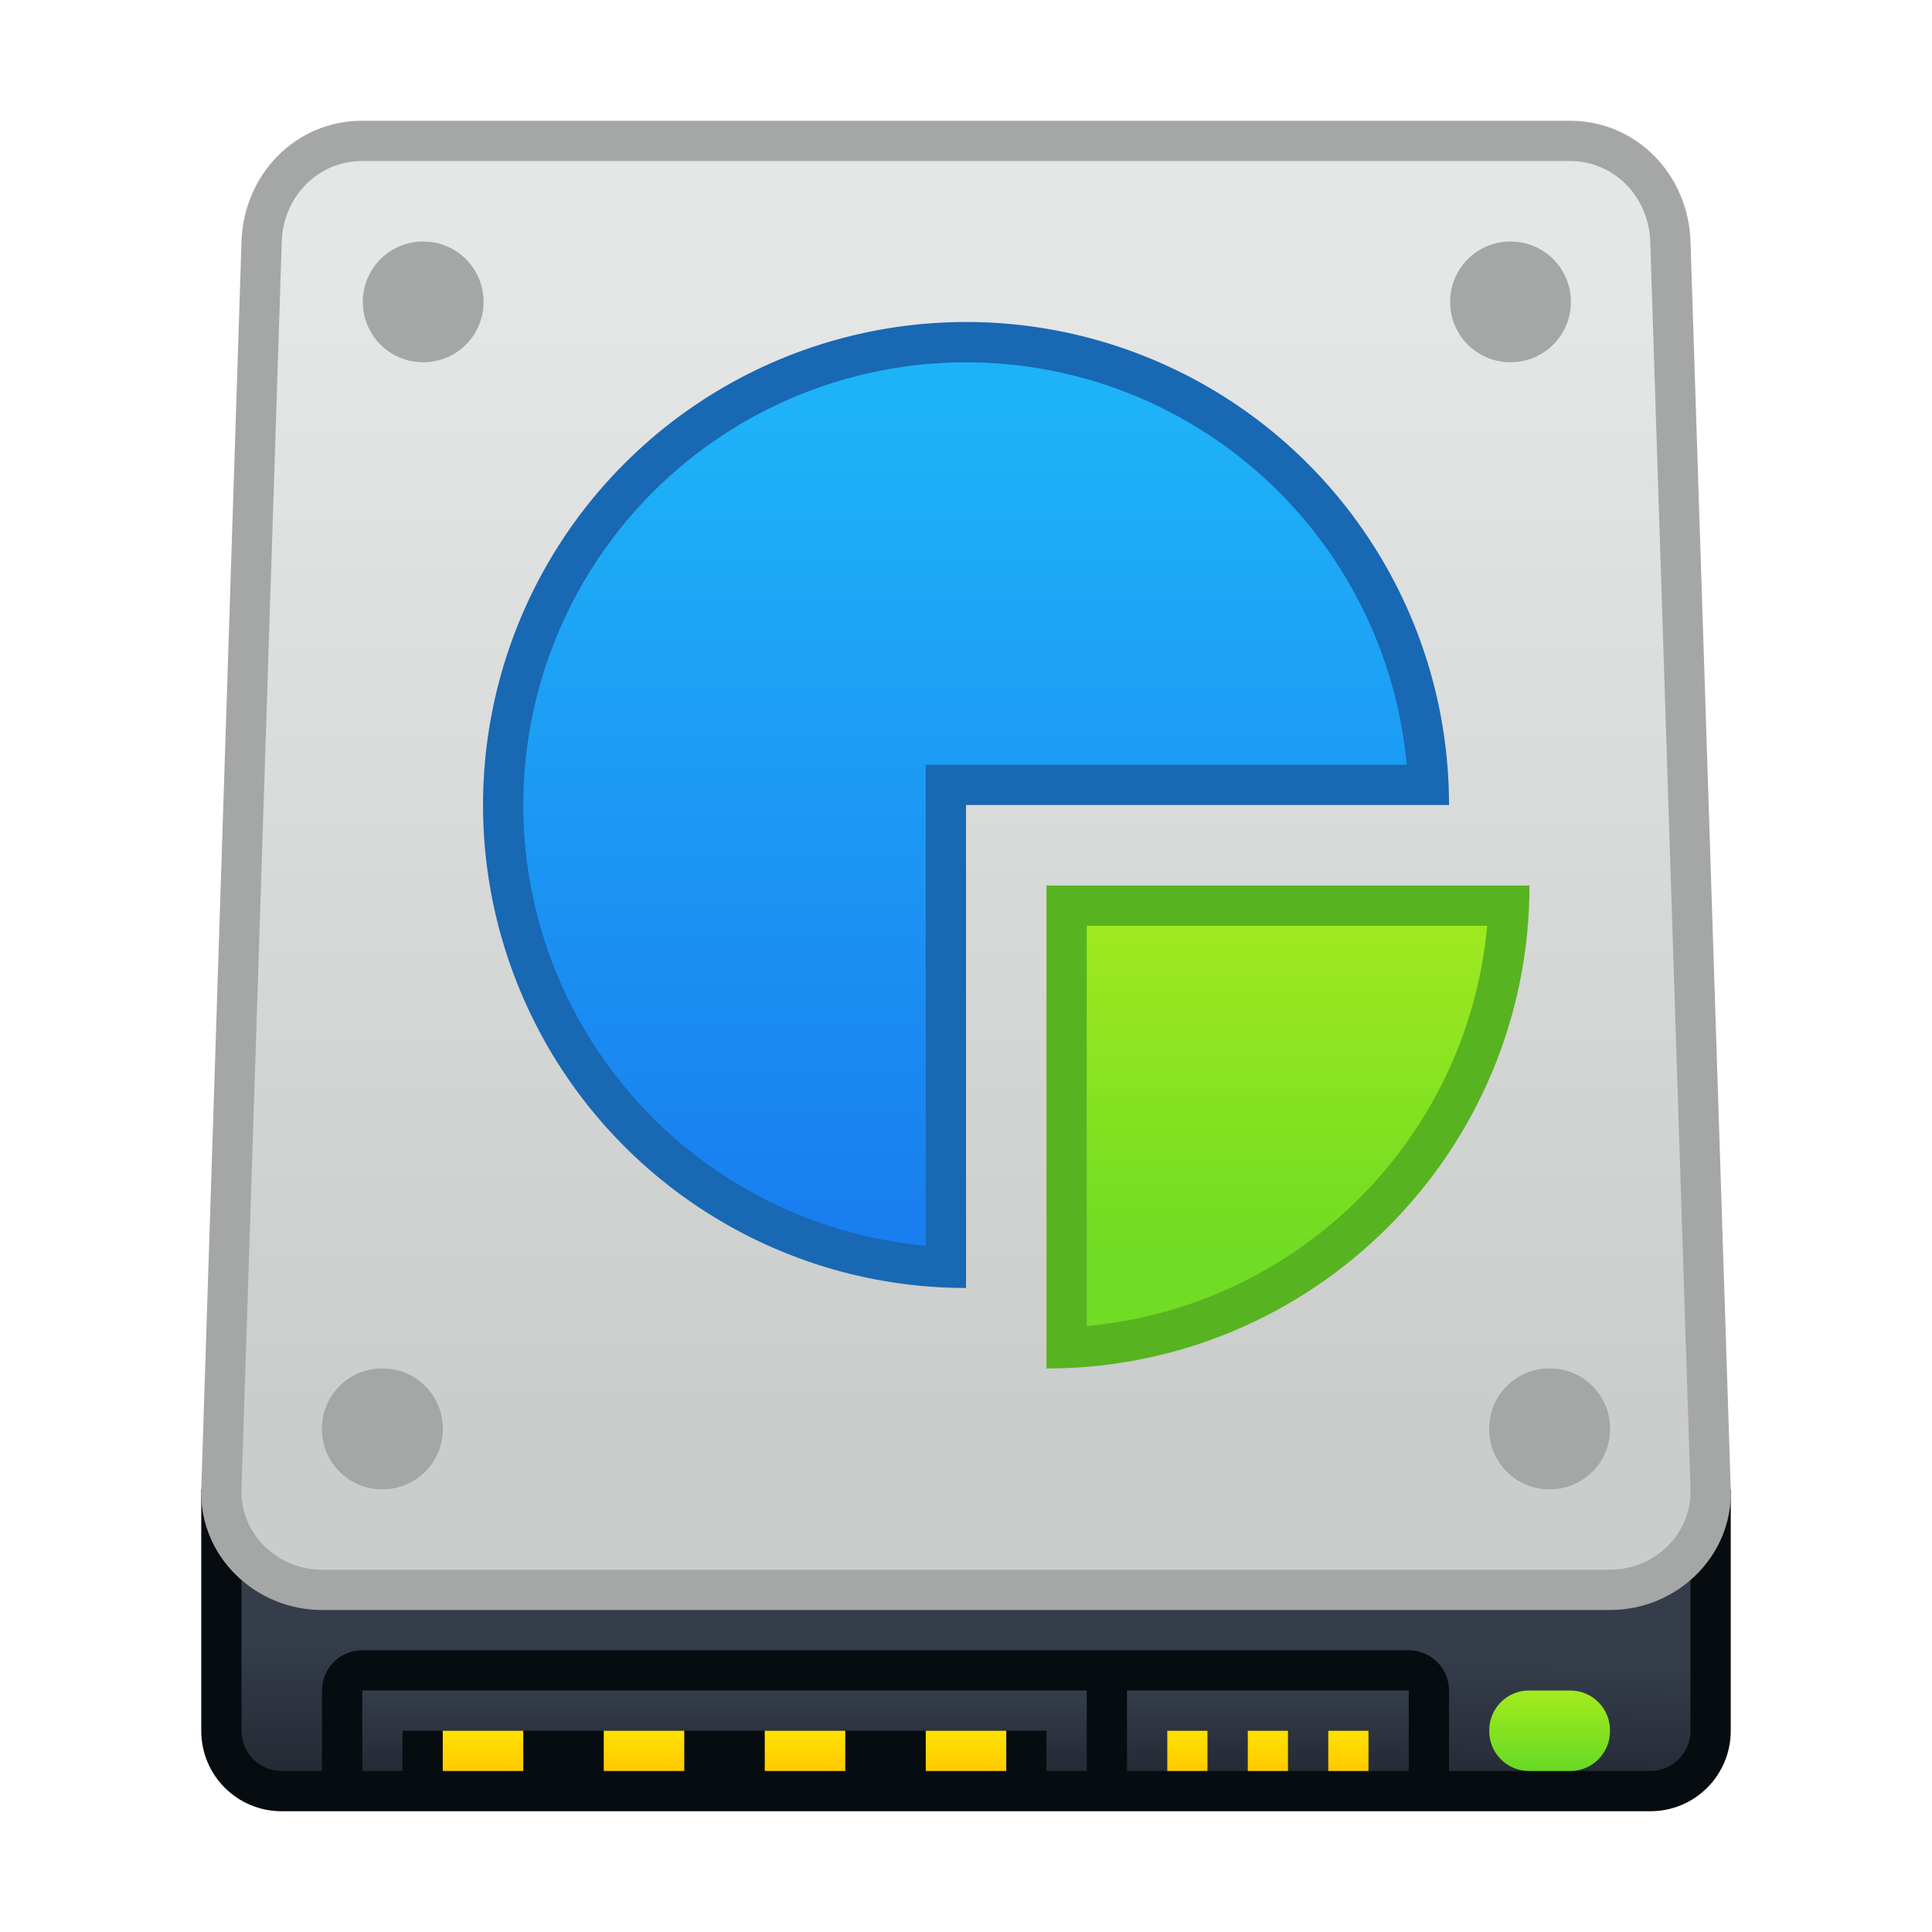
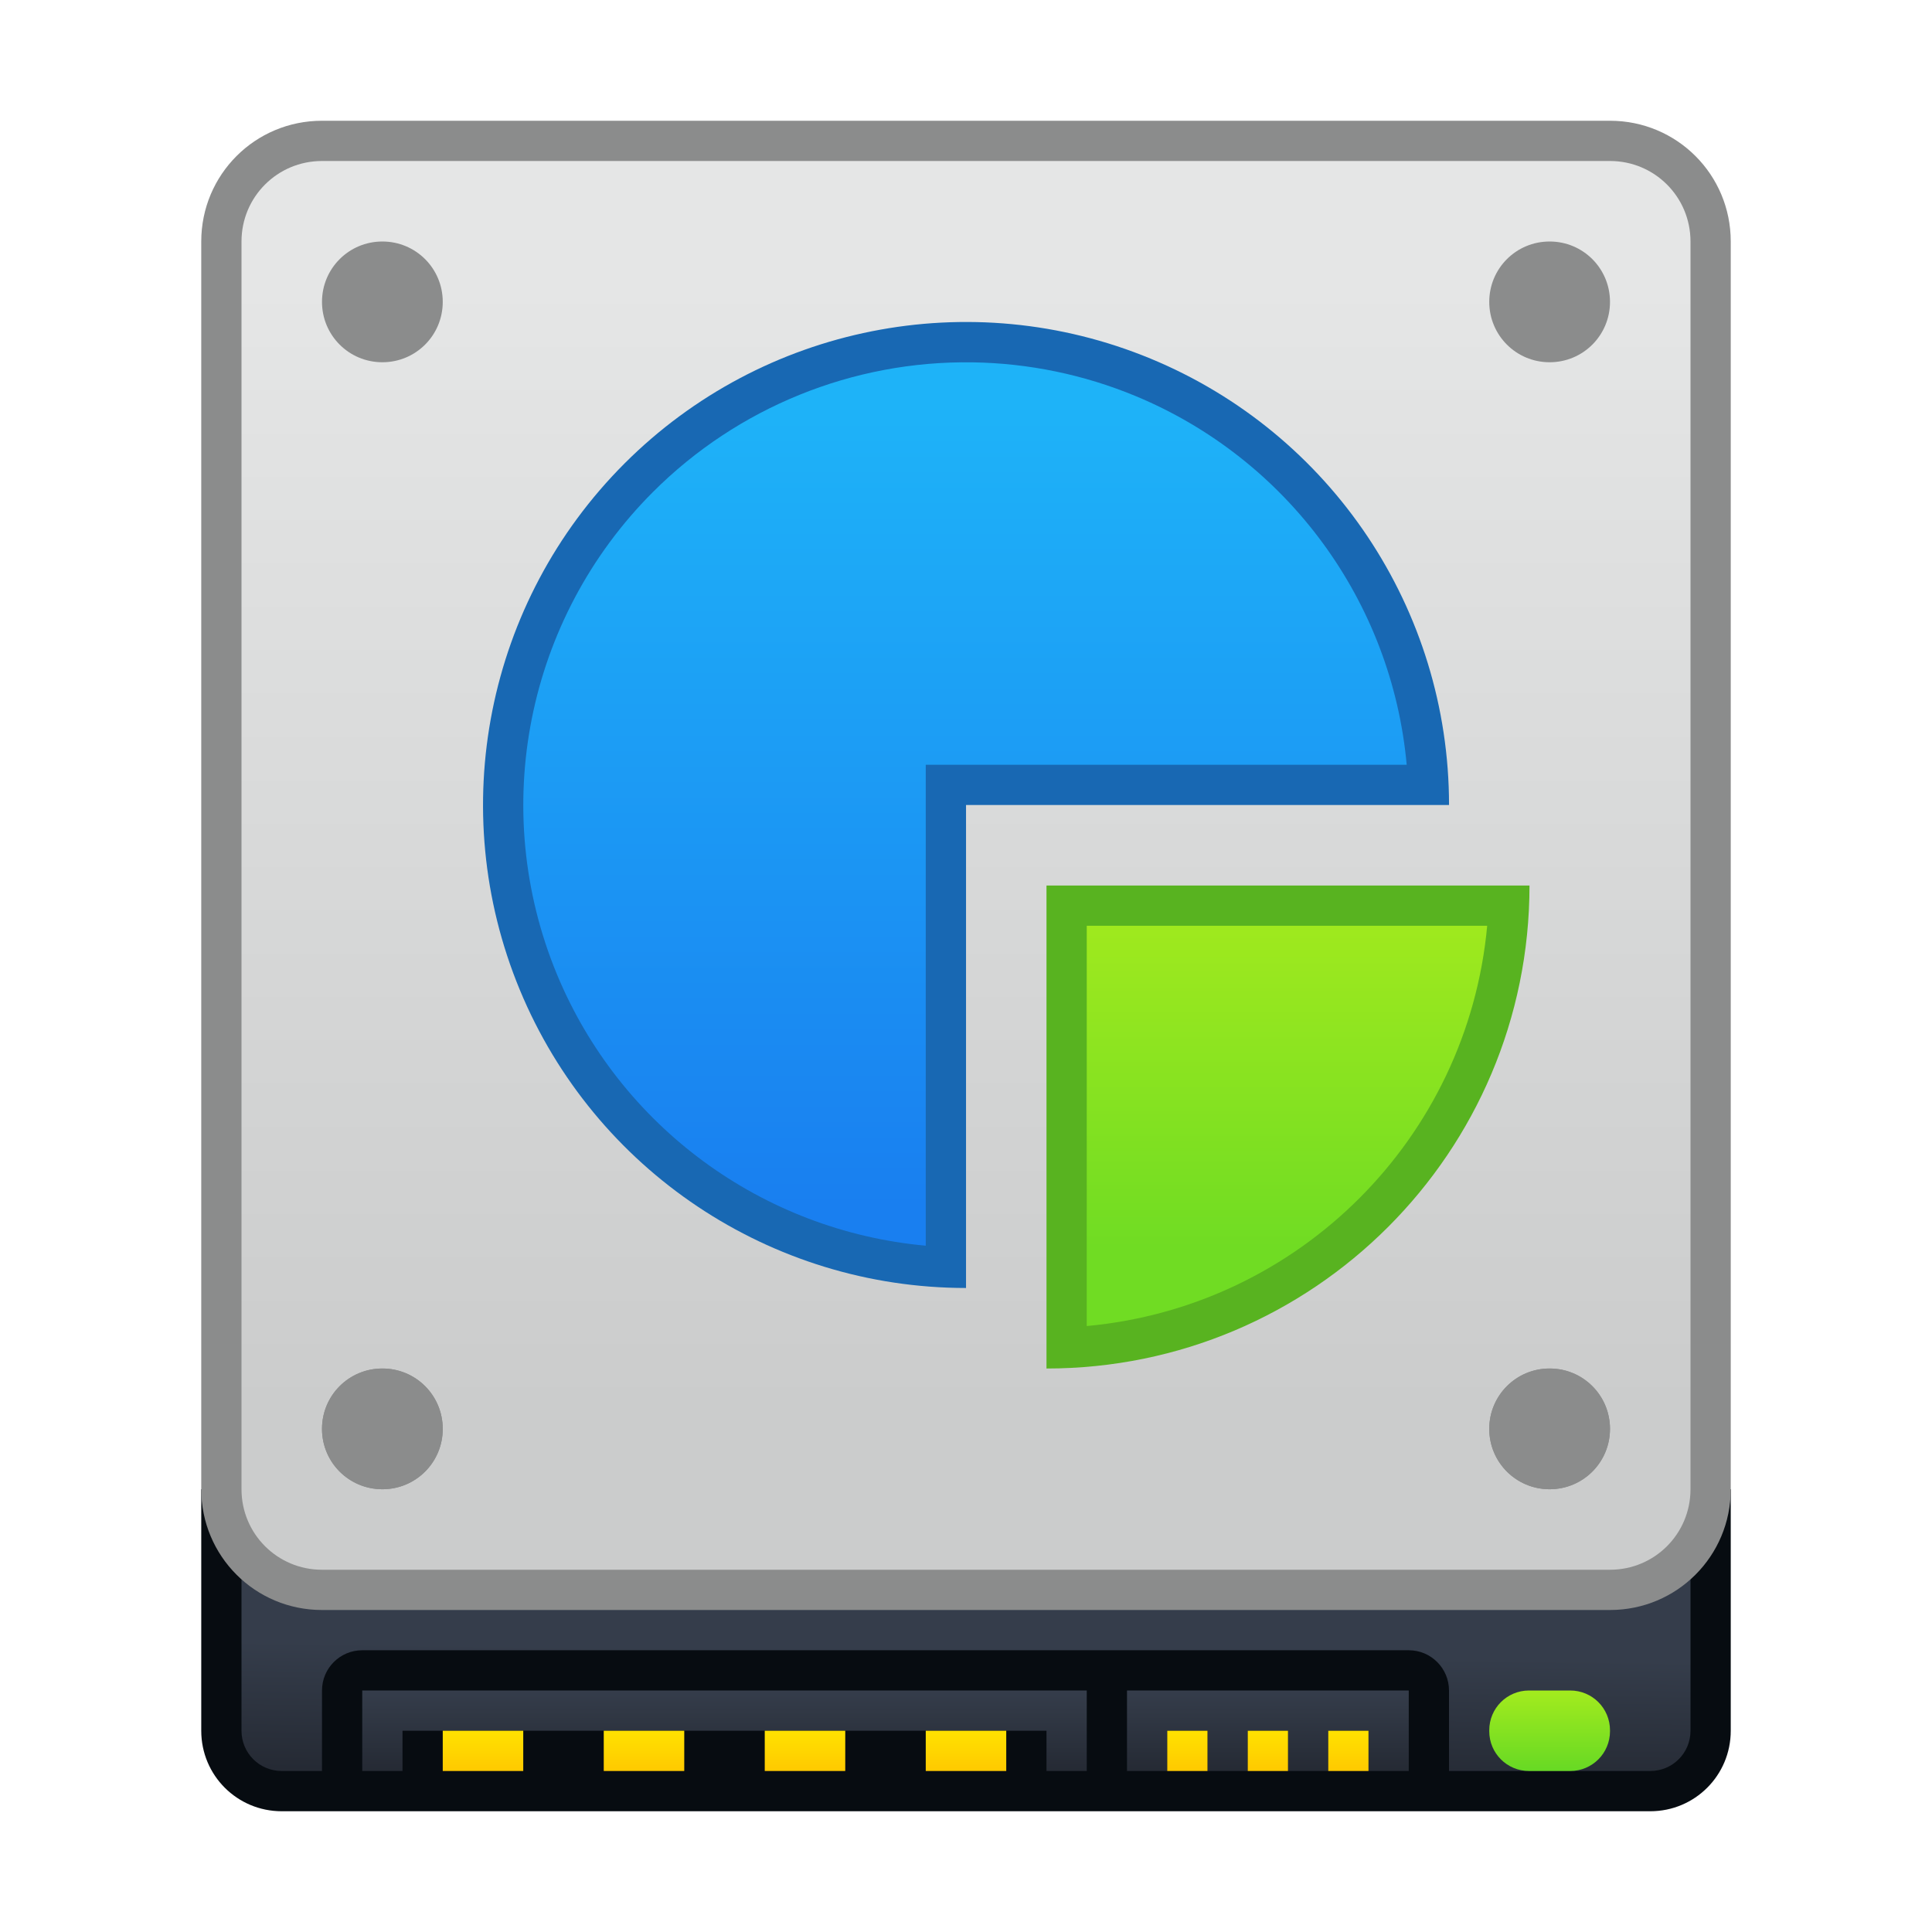
<svg xmlns="http://www.w3.org/2000/svg" xmlns:xlink="http://www.w3.org/1999/xlink" width="48" height="48" viewBox="0 0 48 48" version="1.1" id="svg8">
  <defs id="defs2">
    <linearGradient id="linearGradient1205">
      <stop style="stop-color:#70dc23;stop-opacity:1" offset="0" id="stop1201" />
      <stop style="stop-color:#9fe91e;stop-opacity:1" offset="1" id="stop1203" />
    </linearGradient>
    <linearGradient id="linearGradient1197">
      <stop style="stop-color:#197ff0;stop-opacity:1" offset="0" id="stop1193" />
      <stop style="stop-color:#1eb3f8;stop-opacity:1" offset="1" id="stop1195" />
    </linearGradient>
    <linearGradient id="linearGradient1032">
      <stop style="stop-color:#343434;stop-opacity:1" offset="0" id="stop1028" />
      <stop style="stop-color:#474748;stop-opacity:1" offset="1" id="stop1030" />
    </linearGradient>
    <style type="text/css" id="current-color-scheme">
      .ColorScheme-Text {
        color:#122036;
      }
      </style>
    <linearGradient xlink:href="#linearGradient1032" id="linearGradient1034" x1="9" y1="42" x2="9" y2="34" gradientUnits="userSpaceOnUse" />
    <style type="text/css" id="current-color-scheme-5">
      .ColorScheme-Text {
        color:#122036;
      }
      </style>
    <style type="text/css" id="current-color-scheme-3">
      .ColorScheme-Text {
        color:#122036;
      }
      </style>
    <style type="text/css" id="current-color-scheme-53">
      .ColorScheme-Text {
        color:#122036;
      }
      </style>
    <style id="current-color-scheme-5-5" type="text/css">
      .ColorScheme-Text {
        color:#122036;
      }
      </style>
    <style id="current-color-scheme-6" type="text/css">
      .ColorScheme-Text {
        color:#122036;
      }
      </style>
    <style id="current-color-scheme-5-2" type="text/css">
      .ColorScheme-Text {
        color:#122036;
      }
      </style>
    <linearGradient id="linearGradient1378-7">
      <stop id="stop1374-9" offset="0" style="stop-color:#cbcccc;stop-opacity:1" />
      <stop id="stop1376-2" offset="1" style="stop-color:#e5e6e6;stop-opacity:1" />
    </linearGradient>
    <style type="text/css" id="current-color-scheme-2">
      .ColorScheme-Text {
        color:#122036;
      }
      </style>
    <style type="text/css" id="current-color-scheme-5-1">
      .ColorScheme-Text {
        color:#122036;
      }
      </style>
    <style type="text/css" id="current-color-scheme-3-2">
      .ColorScheme-Text {
        color:#122036;
      }
      </style>
    <linearGradient xlink:href="#linearGradient1197" id="linearGradient1199" x1="-12.727" y1="302.014" x2="-12.727" y2="288.377" gradientUnits="userSpaceOnUse" gradientTransform="matrix(1.466667,0,0,1.466667,40.66667,-412.9533)" />
    <linearGradient xlink:href="#linearGradient1205" id="linearGradient1207" x1="-7.955" y1="302.695" x2="-7.955" y2="297.241" gradientUnits="userSpaceOnUse" gradientTransform="matrix(1.466667,0,0,1.466667,40.66667,-412.9533)" />
    <style id="current-color-scheme-53562" type="text/css">
      .ColorScheme-Text {
        color:#122036;
      }
      </style>
    <style id="current-color-scheme-5-9" type="text/css">
      .ColorScheme-Text {
        color:#122036;
      }
      </style>
    <style id="current-color-scheme-3-12" type="text/css">
      .ColorScheme-Text {
        color:#122036;
      }
      </style>
    <style id="current-color-scheme-53-7" type="text/css">
      .ColorScheme-Text {
        color:#122036;
      }
      </style>
    <style type="text/css" id="current-color-scheme-5-5-0">
      .ColorScheme-Text {
        color:#122036;
      }
      </style>
    <style type="text/css" id="current-color-scheme-6-9">
      .ColorScheme-Text {
        color:#122036;
      }
      </style>
    <style type="text/css" id="current-color-scheme-5-2-3">
      .ColorScheme-Text {
        color:#122036;
      }
      </style>
    <style id="current-color-scheme-2-6" type="text/css">
      .ColorScheme-Text {
        color:#122036;
      }
      </style>
    <style id="current-color-scheme-5-1-2" type="text/css">
      .ColorScheme-Text {
        color:#122036;
      }
      </style>
    <linearGradient gradientTransform="translate(3,2)" y2="38.846" x2="9.045" y1="42" x1="9" gradientUnits="userSpaceOnUse" id="linearGradient1319-0-6" xlink:href="#linearGradient4506" />
    <style id="current-color-scheme-3-2-1" type="text/css">
      .ColorScheme-Text {
        color:#122036;
      }
      </style>
    <style id="current-color-scheme-535" type="text/css">
      .ColorScheme-Text {
        color:#122036;
      }
      </style>
    <style type="text/css" id="current-color-scheme-5356">
      .ColorScheme-Text {
        color:#122036;
      }
      </style>
    <style type="text/css" id="current-color-scheme-5-29">
      .ColorScheme-Text {
        color:#122036;
      }
      </style>
    <style type="text/css" id="current-color-scheme-3-1">
      .ColorScheme-Text {
        color:#122036;
      }
      </style>
    <style type="text/css" id="current-color-scheme-53-2">
      .ColorScheme-Text {
        color:#122036;
      }
      </style>
    <linearGradient gradientUnits="userSpaceOnUse" y2="307.65" x2="35" y1="309.65" x1="35" id="linearGradient981-5" xlink:href="#linearGradient4619" gradientTransform="translate(4.000002,0.9999811)" />
    <linearGradient id="linearGradient4627">
      <stop id="stop4623" offset="0" style="stop-color:#ffc900;stop-opacity:1" />
      <stop id="stop4625" offset="1" style="stop-color:#ffe200;stop-opacity:1" />
    </linearGradient>
    <linearGradient gradientTransform="translate(1,-3.8964844e-6)" gradientUnits="userSpaceOnUse" y2="309.65" x2="11" y1="310.65" x1="11" id="linearGradient1112" xlink:href="#linearGradient4627" />
    <linearGradient gradientUnits="userSpaceOnUse" y2="309.65" x2="11" y1="310.65" x1="11" id="linearGradient1112-1" xlink:href="#linearGradient4627" gradientTransform="translate(5,-7.7929688e-6)" />
    <linearGradient gradientUnits="userSpaceOnUse" y2="309.65" x2="11" y1="310.65" x1="11" id="linearGradient1112-8" xlink:href="#linearGradient4627" gradientTransform="translate(9,-7.7929688e-6)" />
    <linearGradient gradientUnits="userSpaceOnUse" y2="309.65" x2="11" y1="310.65" x1="11" id="linearGradient1112-3" xlink:href="#linearGradient4627" gradientTransform="translate(13,-7.7929688e-6)" />
    <linearGradient gradientTransform="translate(1,266.65)" gradientUnits="userSpaceOnUse" y2="42" x2="17" y1="44" x1="17" id="linearGradient1253" xlink:href="#linearGradient4506" />
    <linearGradient gradientTransform="translate(1,-266.65)" gradientUnits="userSpaceOnUse" y2="308.65" x2="30" y1="310.65" x1="30" id="linearGradient1261" xlink:href="#linearGradient4506" />
    <linearGradient id="linearGradient4506">
      <stop style="stop-color:#252a34;stop-opacity:1" offset="0" id="stop4502" />
      <stop style="stop-color:#353d4b;stop-opacity:1" offset="1" id="stop4504" />
    </linearGradient>
    <linearGradient gradientUnits="userSpaceOnUse" y2="309.65" x2="11" y1="310.65" x1="11" id="linearGradient1112-3-3" xlink:href="#linearGradient4627" gradientTransform="translate(18.40625,-9.9964844e-6)" />
    <linearGradient gradientUnits="userSpaceOnUse" y2="309.65" x2="11" y1="310.65" x1="11" id="linearGradient1112-3-3-3" xlink:href="#linearGradient4627" gradientTransform="translate(20.40625,-9.9964844e-6)" />
    <linearGradient gradientUnits="userSpaceOnUse" y2="309.65" x2="11" y1="310.65" x1="11" id="linearGradient1112-3-3-9" xlink:href="#linearGradient4627" gradientTransform="translate(22.40625,-9.9964844e-6)" />
    <linearGradient id="linearGradient4619">
      <stop style="stop-color:#67d924;stop-opacity:1" offset="0" id="stop4615" />
      <stop style="stop-color:#a3eb1e;stop-opacity:1" offset="1" id="stop4617" />
    </linearGradient>
    <linearGradient xlink:href="#linearGradient1378-7" id="linearGradient1075" gradientUnits="userSpaceOnUse" gradientTransform="translate(0,-1)" x1="17" y1="300.65" x2="17" y2="272.65" />
  </defs>
  <g id="layer1" transform="translate(0,-266.65)">
    <g id="layer1-20">
      <g transform="translate(8e-6,1.5e-5)" id="layer1-7-5">
        <g id="g1535-0" transform="translate(35,-15)">
          <g id="g911-3" transform="translate(-35,15)">
            <g id="g5422-6" transform="translate(-24,-4)">
              <g transform="matrix(1.466667,0,0,1.466667,24.53333,-142.9033)" id="layer1-6-0-1">
                <g transform="translate(31,2)" id="g1473-9-0" />
              </g>
              <g transform="matrix(1.466667,0,0,1.466667,24.73333,-143.0367)" id="layer1-6-1-6">
                <g transform="translate(19,-11.99998)" style="opacity:0.98" id="g1605-2-3">
                  <g id="Page-1-6-2" style="fill:none;fill-rule:evenodd;stroke:none;stroke-width:1;stroke-linejoin:round" transform="translate(-24,295.65)">
                    <g transform="translate(-532,-115)" id="Artboard-4-0-0" style="stroke:#333333;stroke-width:2">
                      <g transform="translate(532,115)" id="12-6-6" />
                    </g>
                  </g>
                </g>
              </g>
            </g>
          </g>
        </g>
      </g>
      <g id="layer1-1" transform="translate(-28.47829,-3.242641)">
        <g id="g1645" transform="translate(13,-7)">
          <g transform="translate(31,25.99999)" id="layer1-2" />
          <g id="g1176">
            <g id="g894" transform="translate(-57,-96)" />
          </g>
        </g>
      </g>
    </g>
    <g id="layer1-7" transform="translate(8e-6,1.5e-5)">
      <g transform="translate(35,-15)" id="g1535">
        <g transform="translate(-35,15)" id="g911">
          <g transform="translate(-24,-4)" id="g5422">
            <g id="layer1-6-0" transform="matrix(1.466667,0,0,1.466667,24.53333,-142.9033)">
              <g id="g1473-9" transform="translate(31,2)" />
            </g>
            <g id="layer1-6-1" transform="matrix(1.466667,0,0,1.466667,24.73333,-143.0367)">
              <g id="g1605-2" style="opacity:0.98" transform="translate(19,-11.99998)">
                <g transform="translate(-24,295.65)" style="fill:none;fill-rule:evenodd;stroke:none;stroke-width:1;stroke-linejoin:round" id="Page-1-6">
                  <g style="stroke:#333333;stroke-width:2" id="Artboard-4-0" transform="translate(-532,-115)">
                    <g id="12-6" transform="translate(532,115)" />
                  </g>
                </g>
              </g>
            </g>
          </g>
        </g>
      </g>
    </g>
    <g transform="translate(3,1)" id="layer1-92-2">
      <g id="layer1-9-3" transform="translate(-3,-1)">
        <g transform="translate(3,2)" id="g1066-3-7">
          <path id="rect979-6-5" d="m 2,301.65 v 2 1 3 c 0,1.108 0.892,2 2,2 h 34 c 1.108,0 2,-0.892 2,-2 v -3 -1 -2 H 38 4 Z" style="opacity:1;fill:#03080d;fill-opacity:0.98;stroke:none;stroke-width:2;stroke-linecap:round;stroke-linejoin:round;stroke-miterlimit:4;stroke-dasharray:none;stroke-opacity:1" />
          <path transform="translate(-3,264.65)" id="rect981-0-9" d="m 6,37 v 1 3 2 c 0,0.554 0.446,1 1,1 H 8 V 42 C 8,41.723 8.112,41.474 8.293,41.293 8.474,41.112 8.723,41 9,41 h 26 c 0.277,0 0.526,0.112 0.707,0.293 C 35.888,41.474 36,41.723 36,42 v 2 h 5 c 0.554,0 1,-0.446 1,-1 V 41 38 37 H 41 7 Z" style="opacity:1;fill:url(#linearGradient1319-0-6);fill-opacity:1;stroke:none;stroke-width:2;stroke-linecap:round;stroke-linejoin:round;stroke-miterlimit:4;stroke-dasharray:none;stroke-opacity:1" />
-           <path id="rect975-6-2" d="m 6,267.65 h 30 c 1.662,0 2.946,1.339 3,3 l 1,31 c 0.054,1.661 -1.338,3 -3,3 H 5 c -1.662,0 -3.054,-1.339 -3,-3 l 1,-31 c 0.054,-1.661 1.338,-3 3,-3 z" style="opacity:1;fill:#a5a6a6;fill-opacity:1;stroke:none;stroke-width:2;stroke-linecap:round;stroke-linejoin:round;stroke-miterlimit:4;stroke-dasharray:none;stroke-opacity:1" />
-           <path id="rect977-2-2" d="m 6,268.65 c -1.108,0 -1.964,0.893 -2,2 l -1,31 c -0.036,1.107 0.892,2 2,2 h 32 c 1.108,0 2.036,-0.893 2,-2 l -1,-31 c -0.036,-1.107 -0.892,-2 -2,-2 z" style="opacity:1;fill:url(#linearGradient1075);fill-opacity:1;stroke:none;stroke-width:2;stroke-linecap:round;stroke-linejoin:round;stroke-miterlimit:4;stroke-dasharray:none;stroke-opacity:1" />
+           <path id="rect975-6-2" d="m 5,267.65 h 32 c 1.662,0 3,1.338 3,3 v 31 c 0,1.662 -1.338,3 -3,3 H 5 c -1.662,0 -3,-1.338 -3,-3 v -31 c 0,-1.662 1.338,-3 3,-3 z" style="opacity:1;fill:#8b8c8c;fill-opacity:1;stroke:none;stroke-width:2;stroke-linecap:round;stroke-linejoin:round;stroke-miterlimit:4;stroke-dasharray:none;stroke-opacity:1" />
+           <path id="rect977-2-2" d="m 5,268.65 c -1.108,0 -2,0.892 -2,2 v 31 c 0,1.108 0.892,2 2,2 h 32 c 1.108,0 2,-0.892 2,-2 v -31 c 0,-1.108 -0.892,-2 -2,-2 z" style="opacity:1;fill:url(#linearGradient1075);fill-opacity:1;stroke:none;stroke-width:2;stroke-linecap:round;stroke-linejoin:round;stroke-miterlimit:4;stroke-dasharray:none;stroke-opacity:1" />
        </g>
        <g transform="translate(8e-6,1.5e-5)" id="layer1-7-2-8">
          <g id="g1535-8-9" transform="translate(35,-15)">
            <g id="g911-9-7" transform="translate(-35,15)">
              <g id="g5422-7-3" transform="translate(-24,-4)">
                <g transform="matrix(1.466667,0,0,1.466667,24.53333,-142.9033)" id="layer1-6-0-3-6">
                  <g transform="translate(31,2)" id="g1473-9-6-1" />
                </g>
                <g transform="matrix(1.466667,0,0,1.466667,24.73333,-143.0367)" id="layer1-6-1-1-2">
                  <g transform="translate(19,-11.99998)" style="opacity:0.98" id="g1605-2-2-9">
                    <g id="Page-1-6-9-3" style="fill:none;fill-rule:evenodd;stroke:none;stroke-width:1;stroke-linejoin:round" transform="translate(-24,295.65)">
                      <g transform="translate(-532,-115)" id="Artboard-4-0-3-1" style="stroke:#333333;stroke-width:2">
                        <g transform="translate(532,115)" id="12-6-1-9" />
                      </g>
                    </g>
                  </g>
                </g>
              </g>
            </g>
          </g>
        </g>
        <path id="rect885-9" d="m 37.989,308.65 h 1.022 c 0.548,0 0.989,0.441 0.989,0.989 v 0.022 c 0,0.548 -0.441,0.989 -0.989,0.989 H 37.989 C 37.441,310.65 37,310.209 37,309.661 v -0.022 c 0,-0.548 0.441,-0.989 0.989,-0.989 z" style="opacity:1;fill:url(#linearGradient981-5);fill-opacity:1;stroke:none;stroke-width:2;stroke-linecap:round;stroke-linejoin:round;stroke-miterlimit:4;stroke-dasharray:none;stroke-opacity:1" />
        <path id="rect1029" d="m 9,308.65 v 2 h 1 v -1 h 1 15 v 1 h 1 v -1 -1 H 26 11 10 Z" style="opacity:1;fill:url(#linearGradient1253);fill-opacity:1;stroke:none;stroke-width:2;stroke-linecap:round;stroke-linejoin:round;stroke-miterlimit:4;stroke-dasharray:none;stroke-opacity:1" />
        <path id="rect1043" transform="translate(0,266.65)" d="m 28,42 v 1 1 h 1 v -1 h 1 v 1 h 1 v -1 h 1 v 1 h 1 v -1 h 1 v 1 h 1 v -1 -1 z" style="opacity:1;fill:url(#linearGradient1261);fill-opacity:1;stroke:none;stroke-width:2;stroke-linecap:round;stroke-linejoin:round;stroke-miterlimit:4;stroke-dasharray:none;stroke-opacity:1" />
        <path id="rect1045" d="m 11,309.65 h 2 v 1 h -2 z" style="opacity:1;fill:url(#linearGradient1112);fill-opacity:1;stroke:none;stroke-width:2;stroke-linecap:round;stroke-linejoin:round;stroke-miterlimit:4;stroke-dasharray:none;stroke-opacity:1" />
        <path id="rect1045-7" d="m 15,309.65 h 2 v 1 h -2 z" style="opacity:1;fill:url(#linearGradient1112-1);fill-opacity:1;stroke:none;stroke-width:2;stroke-linecap:round;stroke-linejoin:round;stroke-miterlimit:4;stroke-dasharray:none;stroke-opacity:1" />
        <path id="rect1045-0" d="m 19,309.65 h 2 v 1 h -2 z" style="opacity:1;fill:url(#linearGradient1112-8);fill-opacity:1;stroke:none;stroke-width:2;stroke-linecap:round;stroke-linejoin:round;stroke-miterlimit:4;stroke-dasharray:none;stroke-opacity:1" />
        <path id="rect1045-06" d="m 23,309.65 h 2 v 1 h -2 z" style="opacity:1;fill:url(#linearGradient1112-3);fill-opacity:1;stroke:none;stroke-width:2;stroke-linecap:round;stroke-linejoin:round;stroke-miterlimit:4;stroke-dasharray:none;stroke-opacity:1" />
        <path id="rect1045-06-5" d="m 29,309.65 h 1 V 310.65 h -1 z" style="opacity:1;fill:url(#linearGradient1112-3-3);fill-opacity:1;stroke:none;stroke-width:2;stroke-linecap:round;stroke-linejoin:round;stroke-miterlimit:4;stroke-dasharray:none;stroke-opacity:1" />
        <path id="rect1045-06-5-2" d="m 31,309.65 h 1 V 310.65 h -1 z" style="opacity:1;fill:url(#linearGradient1112-3-3-3);fill-opacity:1;stroke:none;stroke-width:2;stroke-linecap:round;stroke-linejoin:round;stroke-miterlimit:4;stroke-dasharray:none;stroke-opacity:1" />
        <path id="rect1045-06-5-7" d="m 33,309.65 h 1 V 310.65 h -1 z" style="opacity:1;fill:url(#linearGradient1112-3-3-9);fill-opacity:1;stroke:none;stroke-width:2;stroke-linecap:round;stroke-linejoin:round;stroke-miterlimit:4;stroke-dasharray:none;stroke-opacity:1" />
      </g>
-       <path id="path950-4" d="m 7.514,271.65 c 0.831,0 1.5,0.669 1.5,1.5 0,0.831 -0.669,1.5 -1.5,1.5 -0.831,0 -1.5,-0.669 -1.5,-1.5 0,-0.831 0.669,-1.5 1.5,-1.5 z" style="opacity:1;fill:#a5a6a6;fill-opacity:1;stroke:none;stroke-width:2;stroke-linecap:round;stroke-linejoin:round;stroke-miterlimit:4;stroke-dasharray:none;stroke-opacity:1" />
-       <path id="path948-7" d="m 34.528,271.65 c 0.831,0 1.5,0.669 1.5,1.5 0,0.831 -0.669,1.5 -1.5,1.5 -0.831,0 -1.5,-0.669 -1.5,-1.5 0,-0.831 0.669,-1.5 1.5,-1.5 z" style="opacity:1;fill:#a5a6a6;fill-opacity:1;stroke:none;stroke-width:2;stroke-linecap:round;stroke-linejoin:round;stroke-miterlimit:4;stroke-dasharray:none;stroke-opacity:1" />
-       <path id="path942-8" d="m 6.5,299.65 c 0.831,0 1.5,0.669 1.5,1.5 0,0.831 -0.669,1.5 -1.5,1.5 -0.831,0 -1.5,-0.669 -1.5,-1.5 0,-0.831 0.669,-1.5 1.5,-1.5 z" style="opacity:1;fill:#a5a6a6;fill-opacity:1;stroke:none;stroke-width:2;stroke-linecap:round;stroke-linejoin:round;stroke-miterlimit:4;stroke-dasharray:none;stroke-opacity:1" />
-       <path id="rect977-4-4" d="m 35.5,299.65 c 0.831,0 1.5,0.669 1.5,1.5 0,0.831 -0.669,1.5 -1.5,1.5 -0.831,0 -1.5,-0.669 -1.5,-1.5 0,-0.831 0.669,-1.5 1.5,-1.5 z" style="opacity:1;fill:#a5a6a6;fill-opacity:1;stroke:none;stroke-width:2;stroke-linecap:round;stroke-linejoin:round;stroke-miterlimit:4;stroke-dasharray:none;stroke-opacity:1" />
-     </g>
-     <g id="layer1-92" transform="translate(3,1)">
-       <path style="opacity:1;fill:#a5a6a6;fill-opacity:1;stroke:none;stroke-width:2;stroke-linecap:round;stroke-linejoin:round;stroke-miterlimit:4;stroke-dasharray:none;stroke-opacity:1" d="m 6.5,299.65 c 0.831,0 1.5,0.669 1.5,1.5 0,0.831 -0.669,1.5 -1.5,1.5 -0.831,0 -1.5,-0.669 -1.5,-1.5 0,-0.831 0.669,-1.5 1.5,-1.5 z" id="path942" />
-       <path style="opacity:1;fill:#a5a6a6;fill-opacity:1;stroke:none;stroke-width:2;stroke-linecap:round;stroke-linejoin:round;stroke-miterlimit:4;stroke-dasharray:none;stroke-opacity:1" d="m 35.5,299.65 c 0.831,0 1.5,0.669 1.5,1.5 0,0.831 -0.669,1.5 -1.5,1.5 -0.831,0 -1.5,-0.669 -1.5,-1.5 0,-0.831 0.669,-1.5 1.5,-1.5 z" id="rect977-4" />
-     </g>
+       <path style="opacity:1;fill:#8b8c8c;fill-opacity:1;stroke:none;stroke-width:2;stroke-linecap:round;stroke-linejoin:round;stroke-miterlimit:4;stroke-dasharray:none;stroke-opacity:1" d="M 9.5,6 C 8.669,6 8,6.669 8,7.5 8,8.331 8.669,9 9.5,9 10.331,9 11,8.331 11,7.5 11,6.669 10.331,6 9.5,6 Z m 29,0 C 37.669,6 37,6.669 37,7.5 37,8.331 37.669,9 38.5,9 39.331,9 40,8.331 40,7.5 40,6.669 39.331,6 38.5,6 Z M 9.5,34 C 8.669,34 8,34.669 8,35.5 8,36.331 8.669,37 9.5,37 10.331,37 11,36.331 11,35.5 11,34.669 10.331,34 9.5,34 Z m 29,0 C 37.669,34 37,34.669 37,35.5 37,36.331 37.669,37 38.5,37 39.331,37 40,36.331 40,35.5 40,34.669 39.331,34 38.5,34 Z" transform="translate(-3,265.65)" id="path950-4" />
+       <path id="path942-8" d="m 6.5,299.65 c 0.831,0 1.5,0.669 1.5,1.5 0,0.831 -0.669,1.5 -1.5,1.5 -0.831,0 -1.5,-0.669 -1.5,-1.5 0,-0.831 0.669,-1.5 1.5,-1.5 z" style="opacity:1;fill:#8b8c8c;fill-opacity:1;stroke:none;stroke-width:2;stroke-linecap:round;stroke-linejoin:round;stroke-miterlimit:4;stroke-dasharray:none;stroke-opacity:1" />
+       <path id="rect977-4-4" d="m 35.5,299.65 c 0.831,0 1.5,0.669 1.5,1.5 0,0.831 -0.669,1.5 -1.5,1.5 -0.831,0 -1.5,-0.669 -1.5,-1.5 0,-0.831 0.669,-1.5 1.5,-1.5 z" style="opacity:1;fill:#8b8c8c;fill-opacity:1;stroke:none;stroke-width:2;stroke-linecap:round;stroke-linejoin:round;stroke-miterlimit:4;stroke-dasharray:none;stroke-opacity:1" />
+     </g>
+     <g id="layer1-92" transform="translate(3,1)" />
    <g transform="matrix(1.466667,0,0,1.466667,41.66666,-146.3033)" id="layer1-1-3">
      <path style="opacity:1;fill:#1868b3;fill-opacity:1;stroke:none;stroke-width:1.393;stroke-linecap:round;stroke-linejoin:round;stroke-miterlimit:4;stroke-dasharray:none;stroke-opacity:1" d="m -12.045,303.377 a 8.182,8.182 0 0 1 -7.559,-5.051 8.182,8.182 0 0 1 1.774,-8.916 8.182,8.182 0 0 1 8.916,-1.774 8.182,8.182 0 0 1 5.051,7.559 h -8.182 z" id="path1158" />
      <path style="opacity:1;fill:url(#linearGradient1199);fill-opacity:1;stroke:none;stroke-width:1.873;stroke-linecap:round;stroke-linejoin:round;stroke-miterlimit:4;stroke-dasharray:none;stroke-opacity:1" d="M 23.16,9.002 A 11,11 0 0 0 15.223,12.223 11,11 0 0 0 12.838,24.209 11,11 0 0 0 22,30.949 V 20 19 h 1 10.949 A 11,11 0 0 0 27.209,9.838 11,11 0 0 0 23.16,9.002 Z" id="path1158-7" transform="matrix(0.6818182,0,0,0.6818182,-27.72727,281.5591)" />
      <path style="opacity:1;fill:#58b320;fill-opacity:1;stroke:none;stroke-width:1.393;stroke-linecap:round;stroke-linejoin:round;stroke-miterlimit:4;stroke-dasharray:none;stroke-opacity:1" d="m -2.5,296.559 a 8.182,8.182 0 0 1 -8.182,8.182 v -8.182 z" id="path1158-4" />
      <path style="opacity:1;fill:url(#linearGradient1207);fill-opacity:1;stroke:none;stroke-width:1.873;stroke-linecap:round;stroke-linejoin:round;stroke-miterlimit:4;stroke-dasharray:none;stroke-opacity:1" d="M 35.949,23 H 26 v 9.945 A 11,11 0 0 0 35.949,23 Z" id="path1223" transform="matrix(0.6818182,0,0,0.6818182,-27.72727,281.5591)" />
    </g>
  </g>
</svg>
